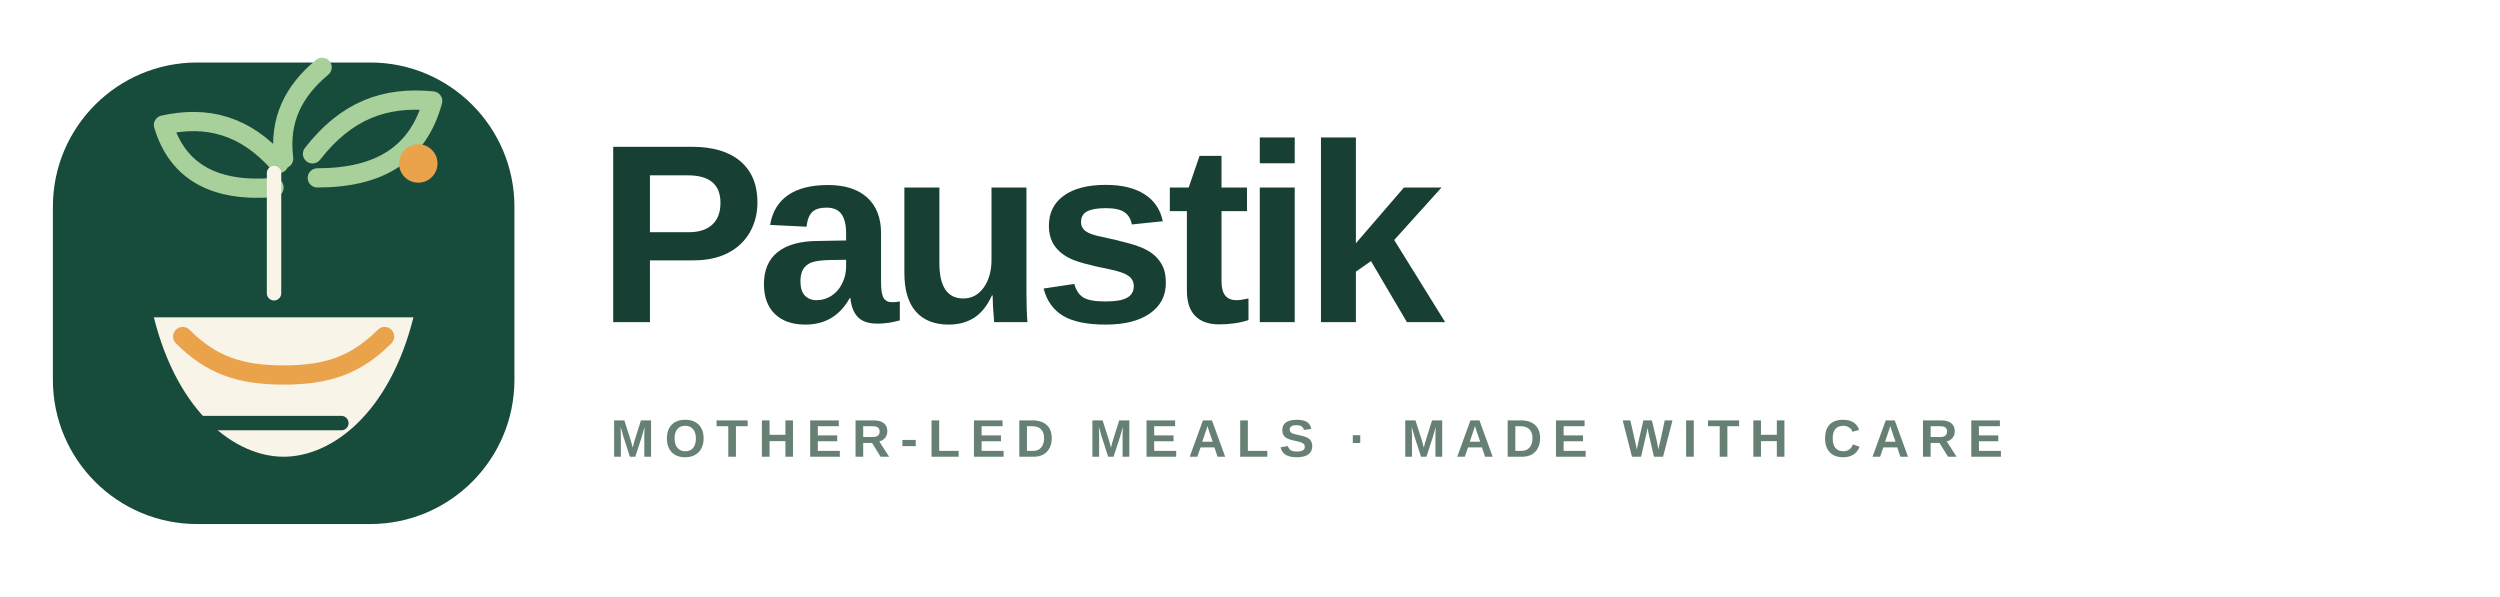
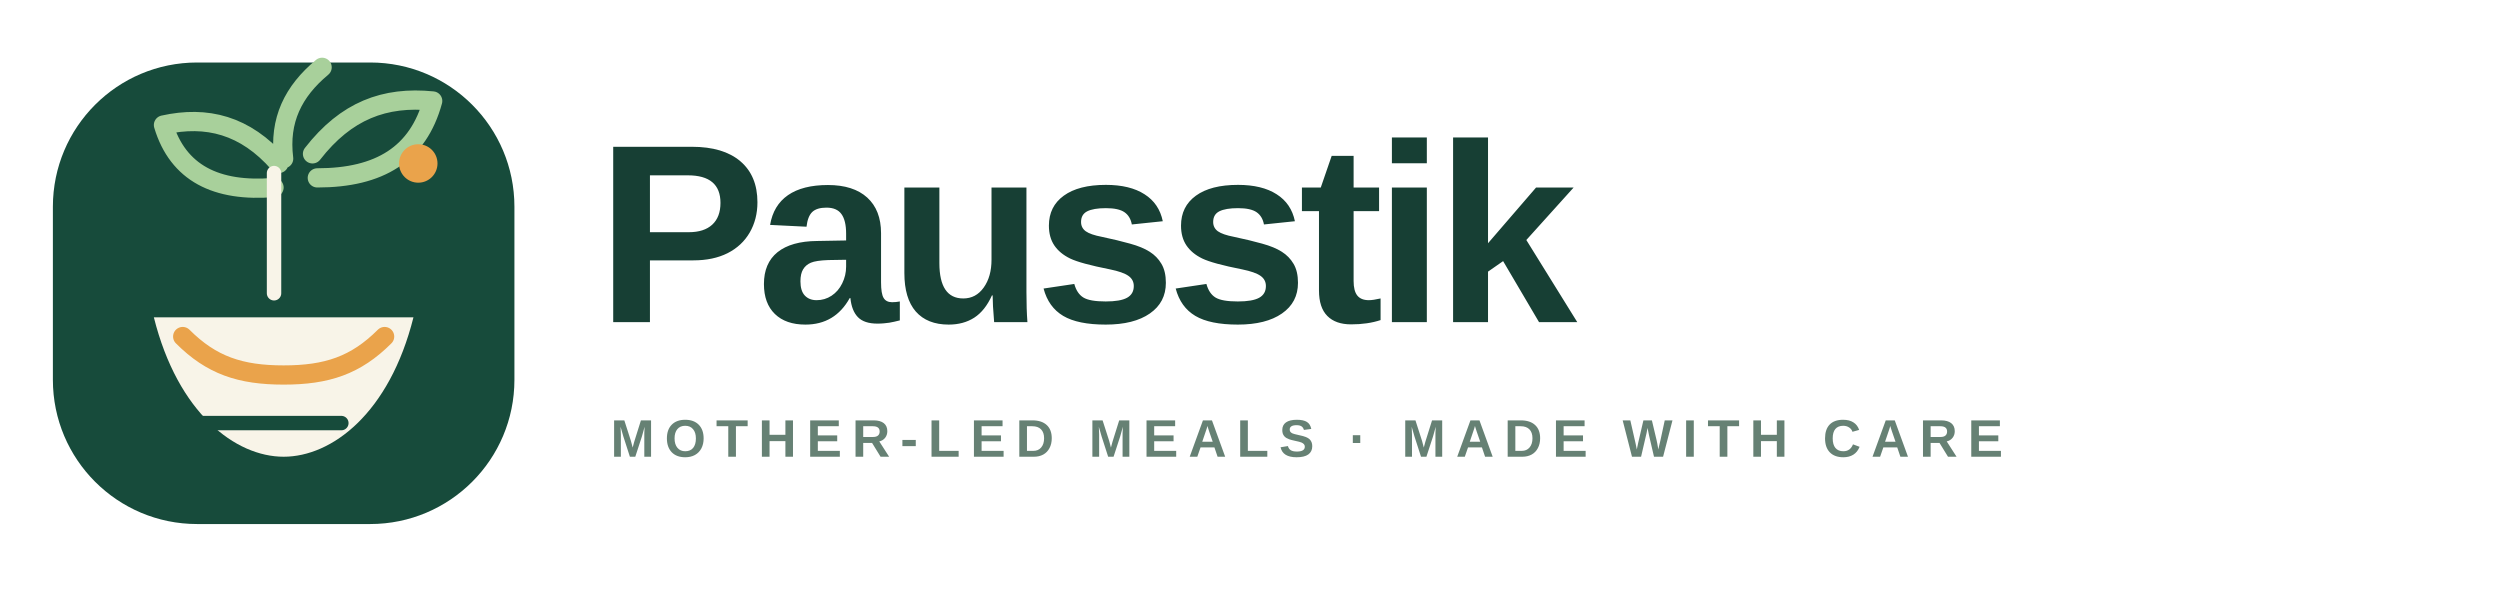
<svg xmlns="http://www.w3.org/2000/svg" viewBox="0 0 520 124" role="img" aria-labelledby="title desc">
  <g transform="translate(7 9)">
    <rect x="4" y="4" width="96" height="96" rx="30" fill="#174B3B" />
    <path d="M52 24c-1-8 2-14 8-19m-2 18c7-9 15-12 25-11-3 11-11 16-24 16m-8-3c-7-8-15-10-24-8 3 10 11 14 23 13" fill="none" stroke="#A8D09B" stroke-width="4" stroke-linecap="round" stroke-linejoin="round" />
    <path d="M50 27v25" fill="none" stroke="#F8F4E8" stroke-width="3" stroke-linecap="round" />
    <path d="M25 57c5 20 17 29 27 29s22-9 27-29H25Z" fill="#F8F4E8" />
    <path d="M31 61c6 6 12 8 21 8s15-2 21-8" fill="none" stroke="#EAA34B" stroke-width="4" stroke-linecap="round" />
    <path d="M32 79h32" fill="none" stroke="#174B3B" stroke-width="3" stroke-linecap="round" />
    <circle cx="80" cy="25" r="4" fill="#EAA34B" />
  </g>
-   <text x="124" y="67" font-family="Arial, sans-serif" font-size="53" font-weight="700" letter-spacing="-2" fill="#173F34">Paustik</text>
+   <text x="124" y="67" font-family="Arial, sans-serif" font-size="53" font-weight="700" letter-spacing="-2" fill="#173F34">Pausstik</text>
  <text x="127" y="95" font-family="Arial, sans-serif" font-size="11" font-weight="700" letter-spacing="2.1" fill="#668174">MOTHER-LED MEALS · MADE WITH CARE</text>
</svg>
